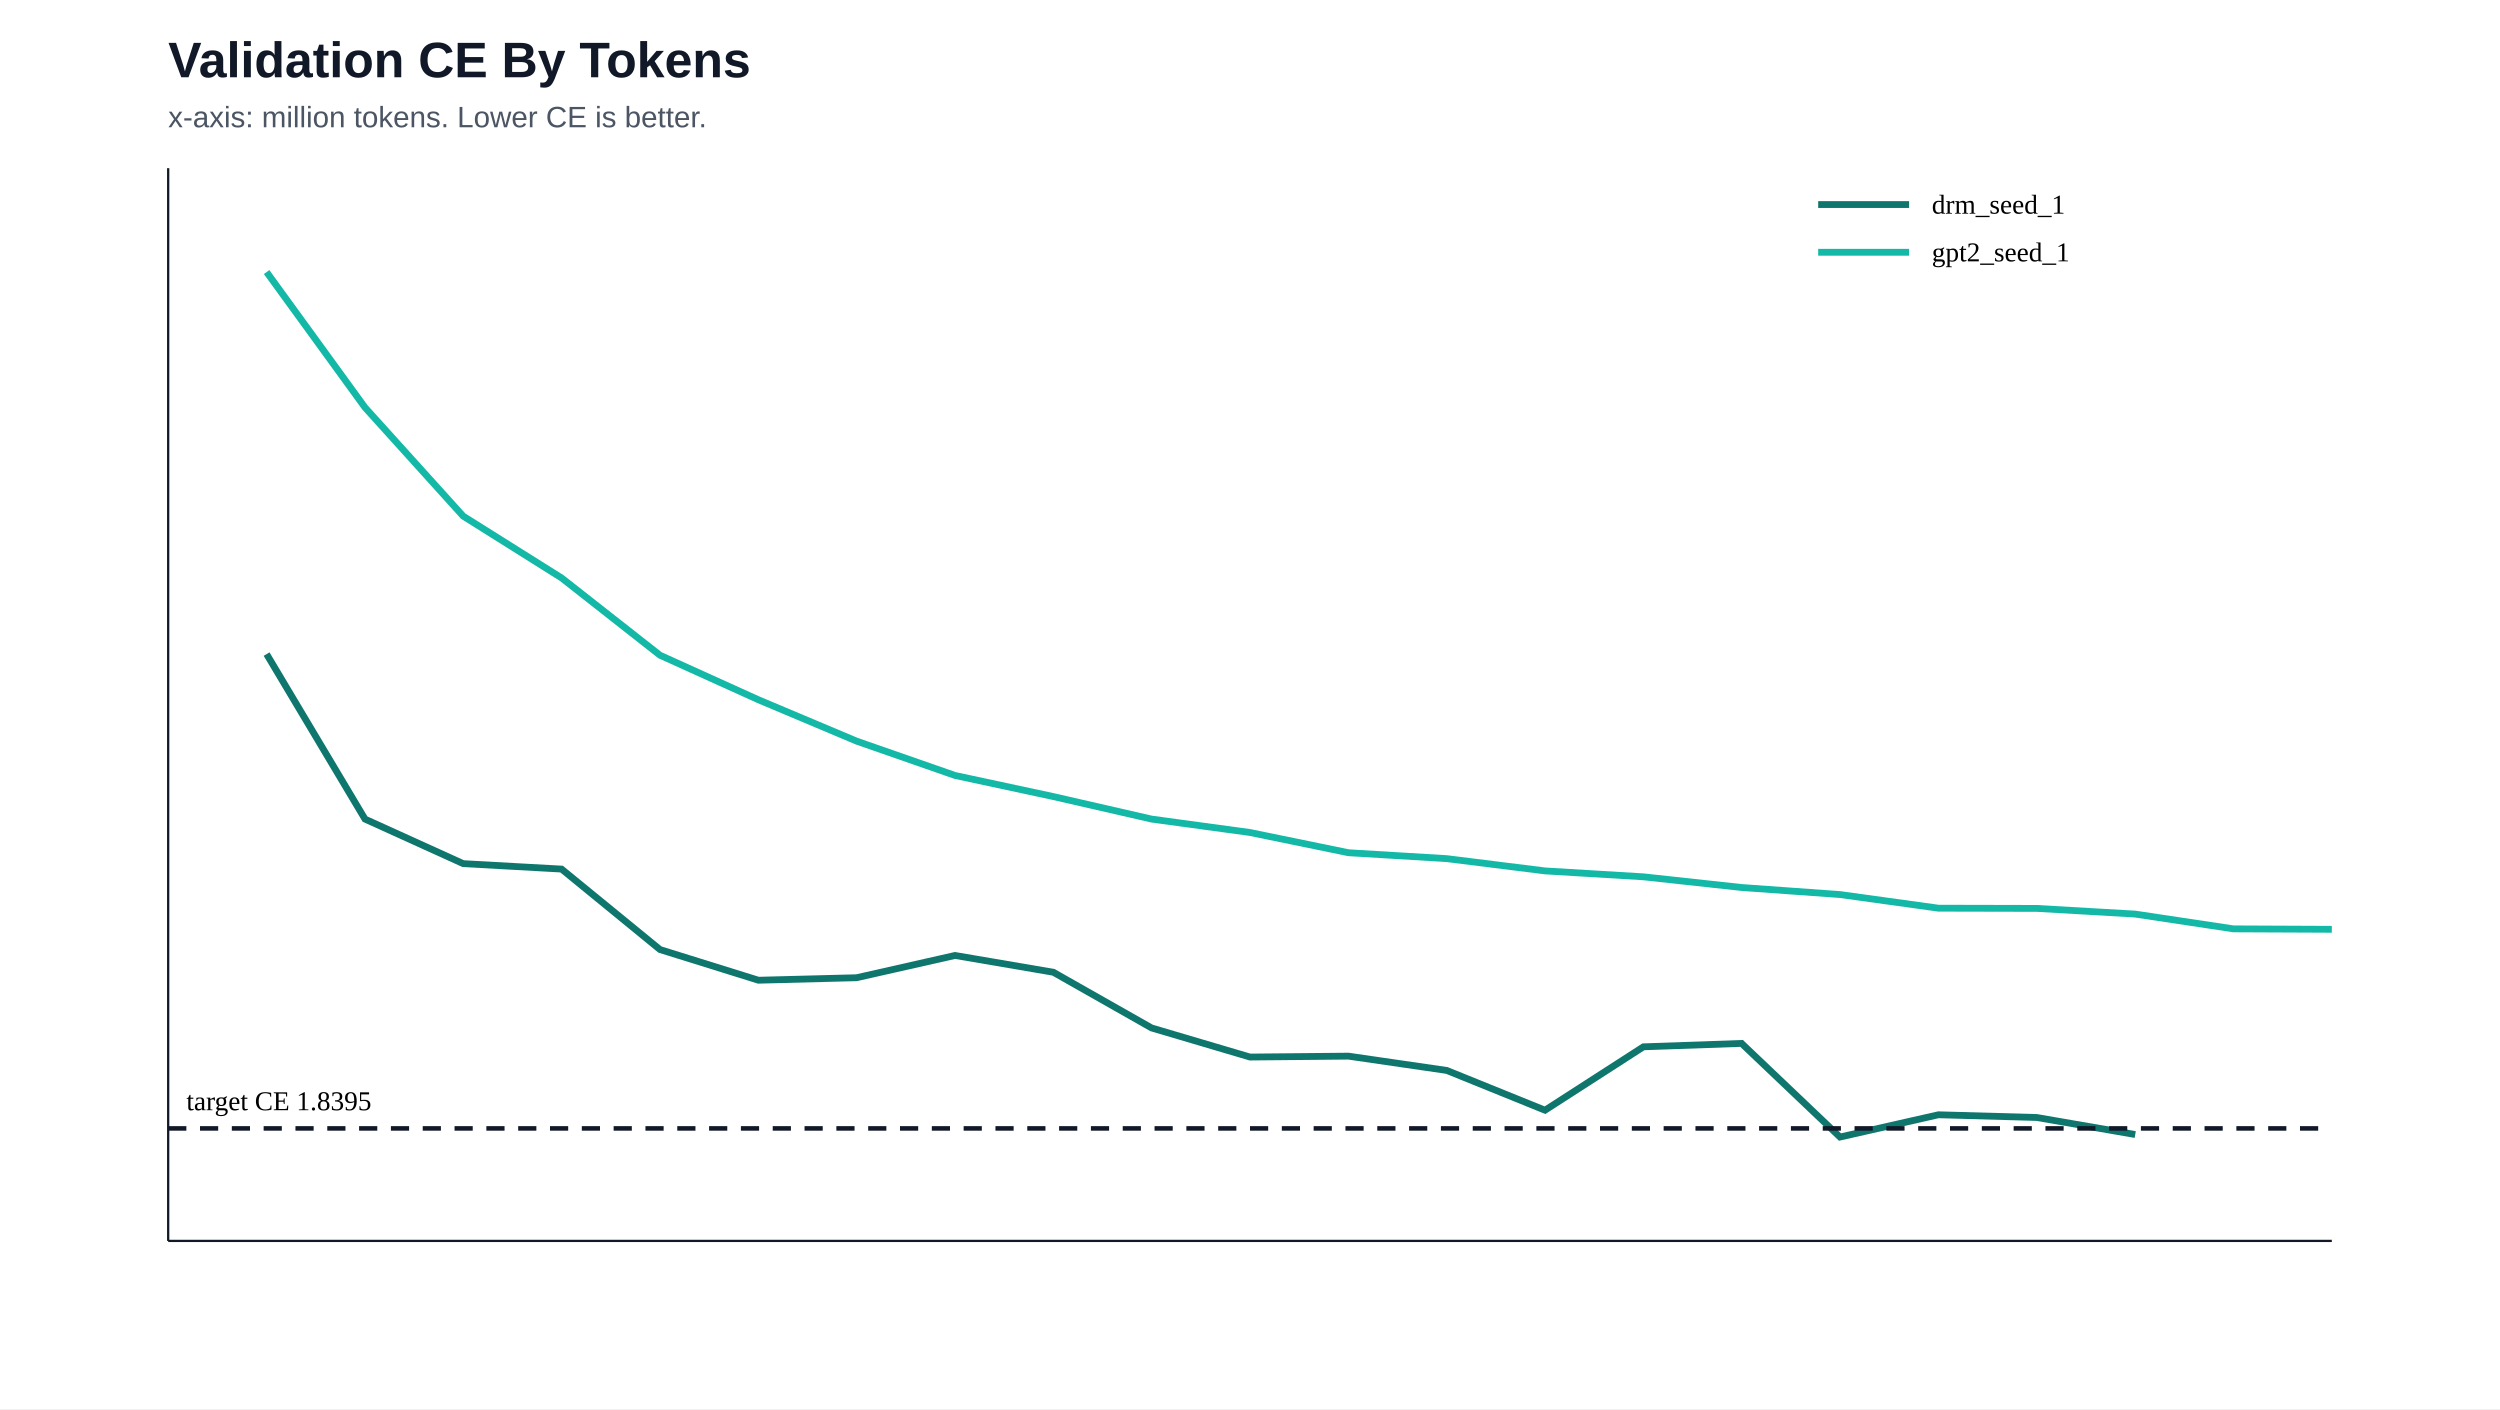
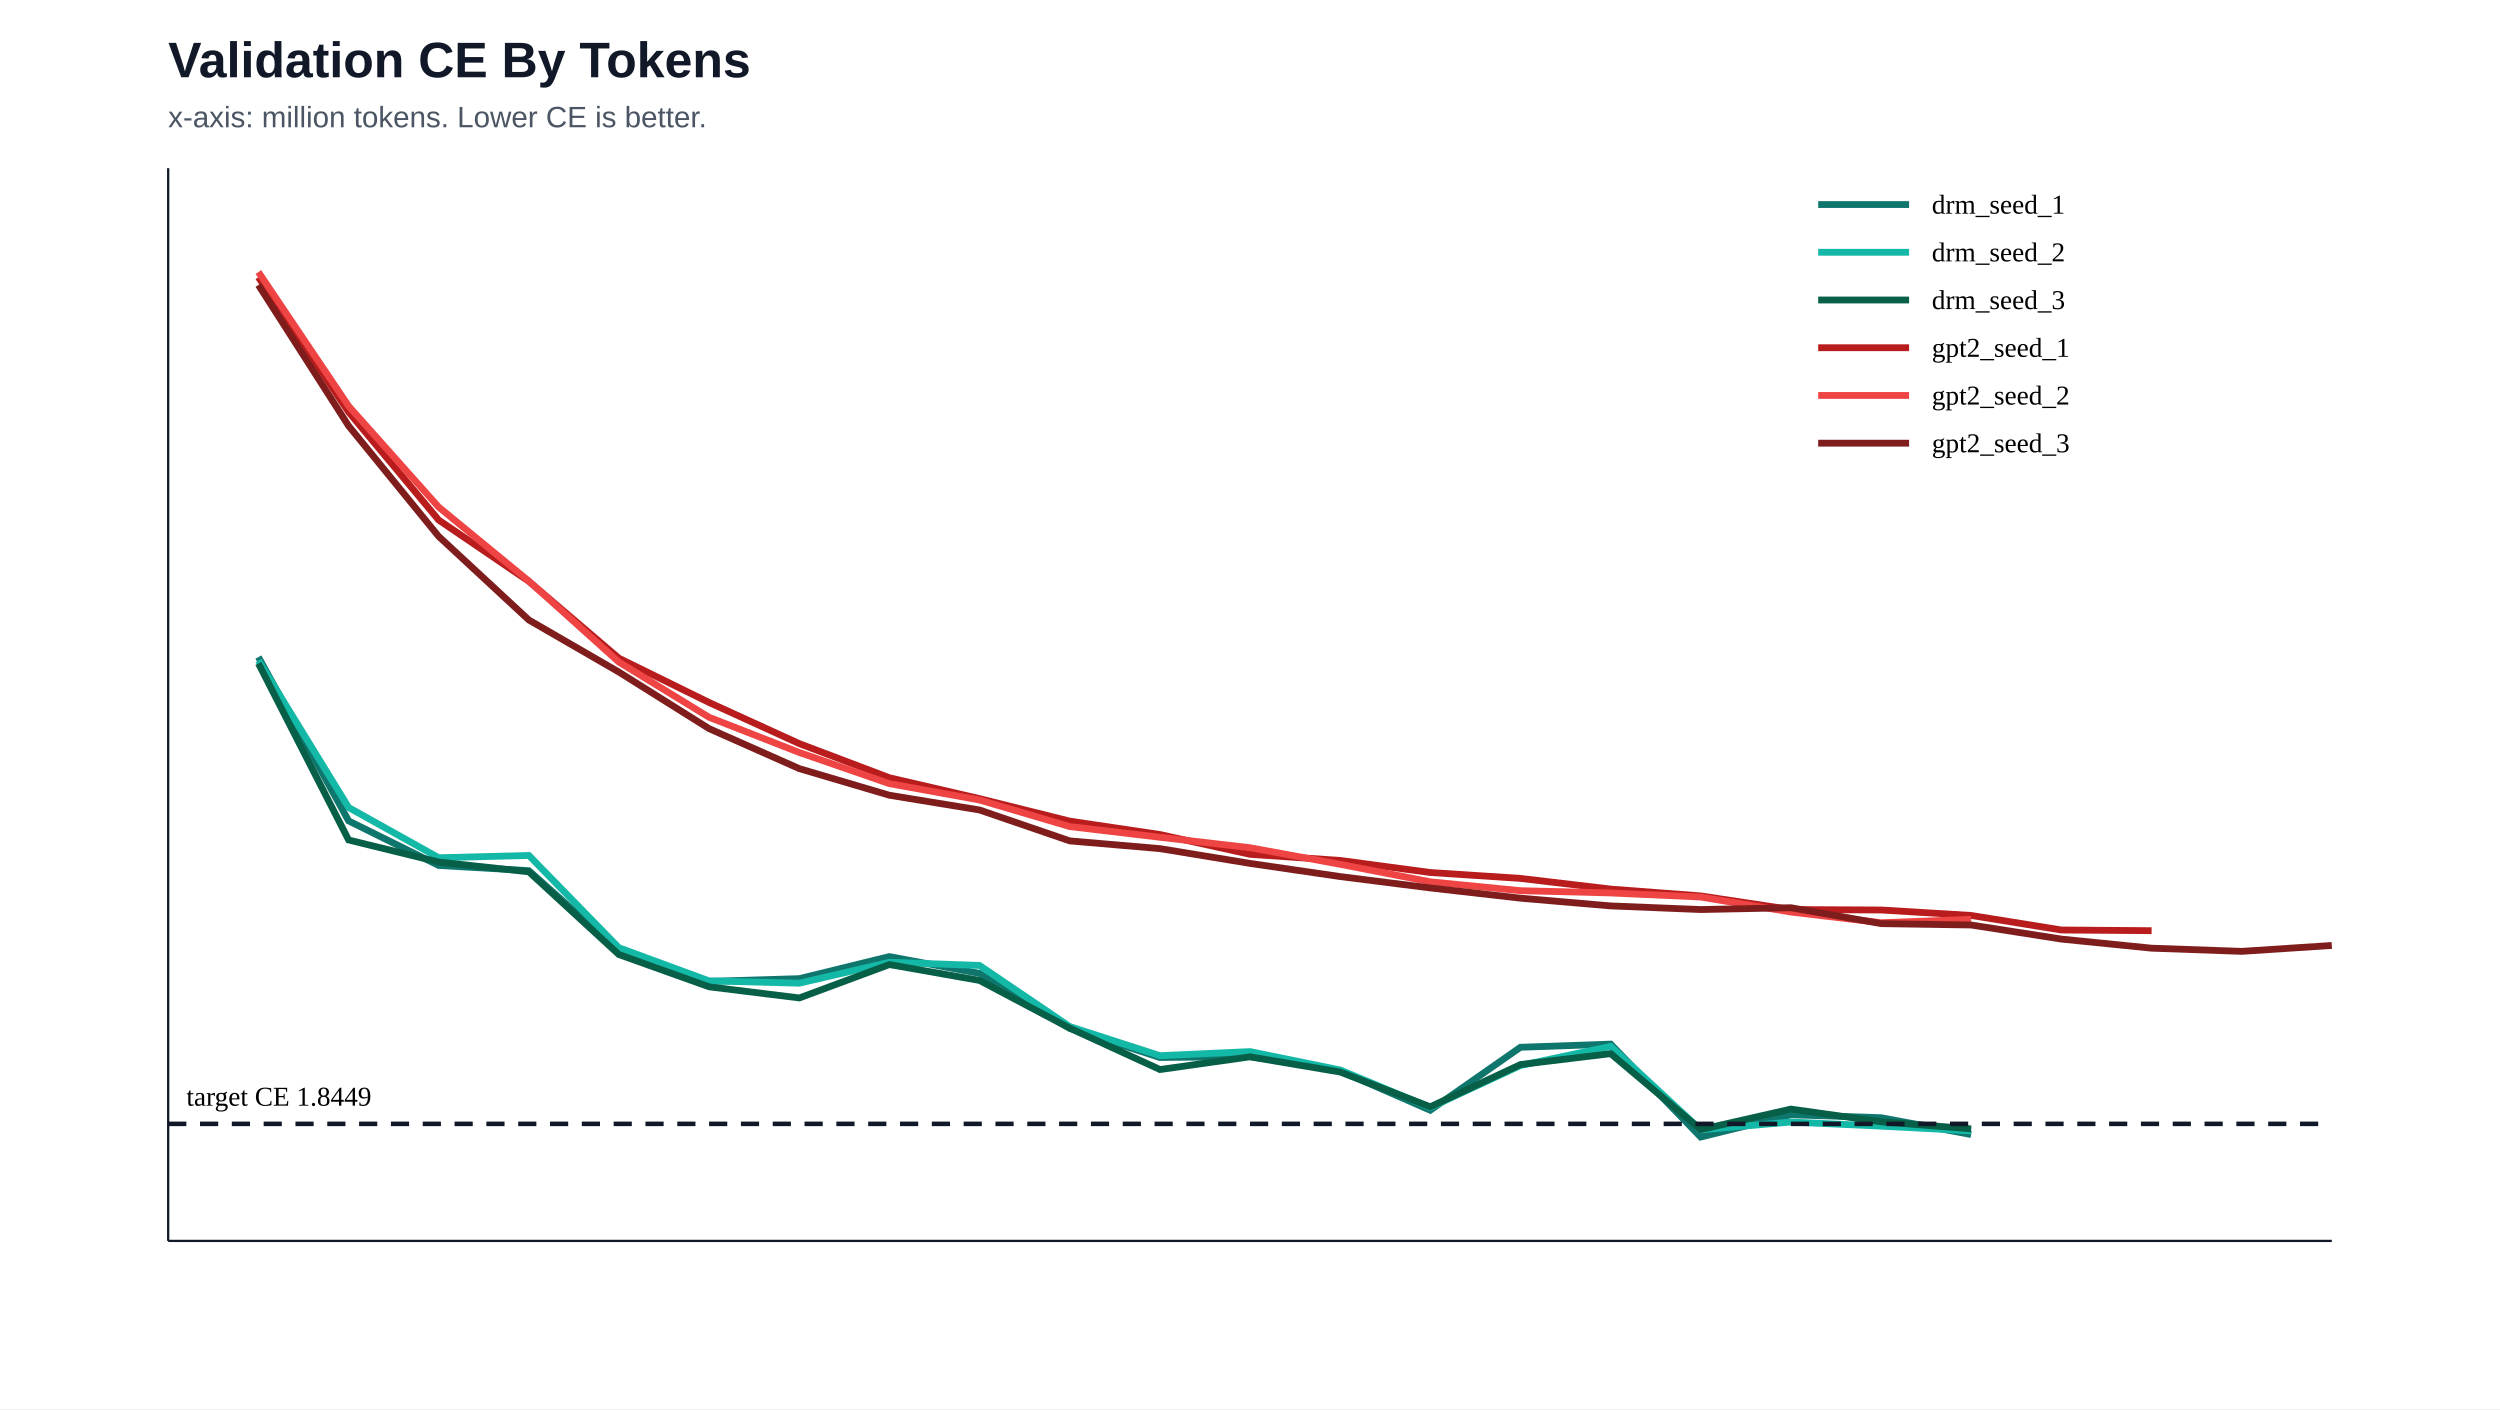
<svg xmlns="http://www.w3.org/2000/svg" width="1100" height="620" viewBox="0 0 1100 620">
  <rect width="100%" height="100%" fill="white" />
  <text x="74" y="34" font-size="22" font-family="Arial" font-weight="700" fill="#111827">Validation CE By Tokens</text>
  <text x="74" y="56" font-size="13" font-family="Arial" fill="#4b5563">x-axis: million tokens. Lower CE is better.</text>
  <line x1="74" y1="546" x2="1026" y2="546" stroke="#111827" />
  <line x1="74" y1="74" x2="74" y2="546" stroke="#111827" />
-   <polyline points="117.3,287.8 160.6,360.4 203.8,380.0 247.1,382.4 290.4,417.8 333.7,431.3 376.9,430.2 420.2,420.4 463.5,427.8 506.7,452.3 550.0,465.1 593.3,464.7 636.6,471.0 679.8,488.5 723.1,460.6 766.3,459.1 809.6,500.3 852.9,490.5 896.2,491.7 939.5,499.2" fill="none" stroke="#0f766e" stroke-width="3" />
+   <polyline points="113.7,289.1 153.4,361.2 193.0,380.8 232.7,383.1 272.3,418.3 312.0,431.8 351.7,430.6 391.3,420.9 431.0,428.3 470.7,452.5 510.4,465.3 550.0,464.9 589.7,471.2 629.3,488.5 669.0,460.8 708.7,459.4 748.3,500.3 788.0,490.5 827.7,491.8 867.3,499.2" fill="none" stroke="#0f766e" stroke-width="3" />
  <line x1="800" y1="90" x2="840" y2="90" stroke="#0f766e" stroke-width="3" />
  <text x="850" y="94" font-size="12">drm_seed_1</text>
-   <polyline points="117.3,119.7 160.6,179.3 203.8,227.1 247.1,254.3 290.4,288.3 333.7,307.9 376.9,326.1 420.2,341.2 463.5,350.5 506.7,360.4 550.0,366.3 593.3,375.2 636.6,377.8 679.8,383.2 723.1,385.8 766.3,390.5 809.6,393.6 852.9,399.6 896.2,399.7 939.5,402.2 982.7,408.7 1026.0,408.9" fill="none" stroke="#14b8a6" stroke-width="3" />
+   <polyline points="113.7,290.6 153.4,355.3 193.0,377.4 232.7,376.4 272.3,417.0 312.0,431.6 351.7,432.6 391.3,423.4 431.0,424.8 470.7,451.7 510.4,464.5 550.0,462.7 589.7,470.8 629.3,487.3 669.0,468.8 708.7,460.4 748.3,497.1 788.0,493.7 827.7,495.5 867.3,497.6" fill="none" stroke="#14b8a6" stroke-width="3" />
  <line x1="800" y1="111" x2="840" y2="111" stroke="#14b8a6" stroke-width="3" />
-   <text x="850" y="115" font-size="12">gpt2_seed_1</text>
-   <line x1="74" y1="496.5" x2="1026" y2="496.5" stroke="#111827" stroke-width="2" stroke-dasharray="8 6" />
-   <text x="82" y="488.5" font-size="12">target CE 1.8395</text>
+   <text x="850" y="115" font-size="12">drm_seed_2</text>
+   <polyline points="113.7,291.9 153.4,369.6 193.0,379.3 232.7,383.6 272.3,420.0 312.0,434.2 351.7,439.1 391.3,424.4 431.0,431.4 470.7,452.4 510.4,470.6 550.0,465.0 589.7,471.7 629.3,487.0 669.0,468.4 708.7,463.6 748.3,497.0 788.0,488.0 827.7,493.6 867.3,496.7" fill="none" stroke="#065f46" stroke-width="3" />
+   <line x1="800" y1="132" x2="840" y2="132" stroke="#065f46" stroke-width="3" />
+   <text x="850" y="136" font-size="12">drm_seed_3</text>
+   <polyline points="113.7,122.0 153.4,181.3 193.0,228.8 232.7,255.8 272.3,289.6 312.0,309.1 351.7,327.2 391.3,342.2 431.0,351.4 470.7,361.3 510.4,367.2 550.0,375.9 589.7,378.6 629.3,383.9 669.0,386.5 708.7,391.2 748.3,394.2 788.0,400.2 827.7,400.4 867.3,402.8 907.0,409.2 946.7,409.5" fill="none" stroke="#b91c1c" stroke-width="3" />
+   <line x1="800" y1="153" x2="840" y2="153" stroke="#b91c1c" stroke-width="3" />
+   <text x="850" y="157" font-size="12">gpt2_seed_1</text>
+   <polyline points="113.7,119.7 153.4,178.7 193.0,223.1 232.7,255.7 272.3,291.3 312.0,315.6 351.7,331.1 391.3,344.8 431.0,352.0 470.7,363.7 510.4,368.4 550.0,373.0 589.7,380.3 629.3,388.0 669.0,391.9 708.7,392.9 748.3,394.7 788.0,401.3 827.7,406.0 867.3,404.5" fill="none" stroke="#ef4444" stroke-width="3" />
+   <line x1="800" y1="174" x2="840" y2="174" stroke="#ef4444" stroke-width="3" />
+   <text x="850" y="178" font-size="12">gpt2_seed_2</text>
+   <polyline points="113.7,125.4 153.4,187.4 193.0,236.0 232.7,272.8 272.3,295.7 312.0,320.6 351.7,338.2 391.3,349.9 431.0,356.4 470.7,370.0 510.4,373.4 550.0,379.9 589.7,385.7 629.3,390.7 669.0,395.2 708.7,398.6 748.3,400.2 788.0,399.4 827.7,406.4 867.3,407.0 907.0,413.2 946.7,417.2 986.3,418.6 1026.0,416.0" fill="none" stroke="#7f1d1d" stroke-width="3" />
+   <line x1="800" y1="195" x2="840" y2="195" stroke="#7f1d1d" stroke-width="3" />
+   <text x="850" y="199" font-size="12">gpt2_seed_3</text>
+   <line x1="74" y1="494.5" x2="1026" y2="494.5" stroke="#111827" stroke-width="2" stroke-dasharray="8 6" />
+   <text x="82" y="486.5" font-size="12">target CE 1.8449</text>
</svg>
